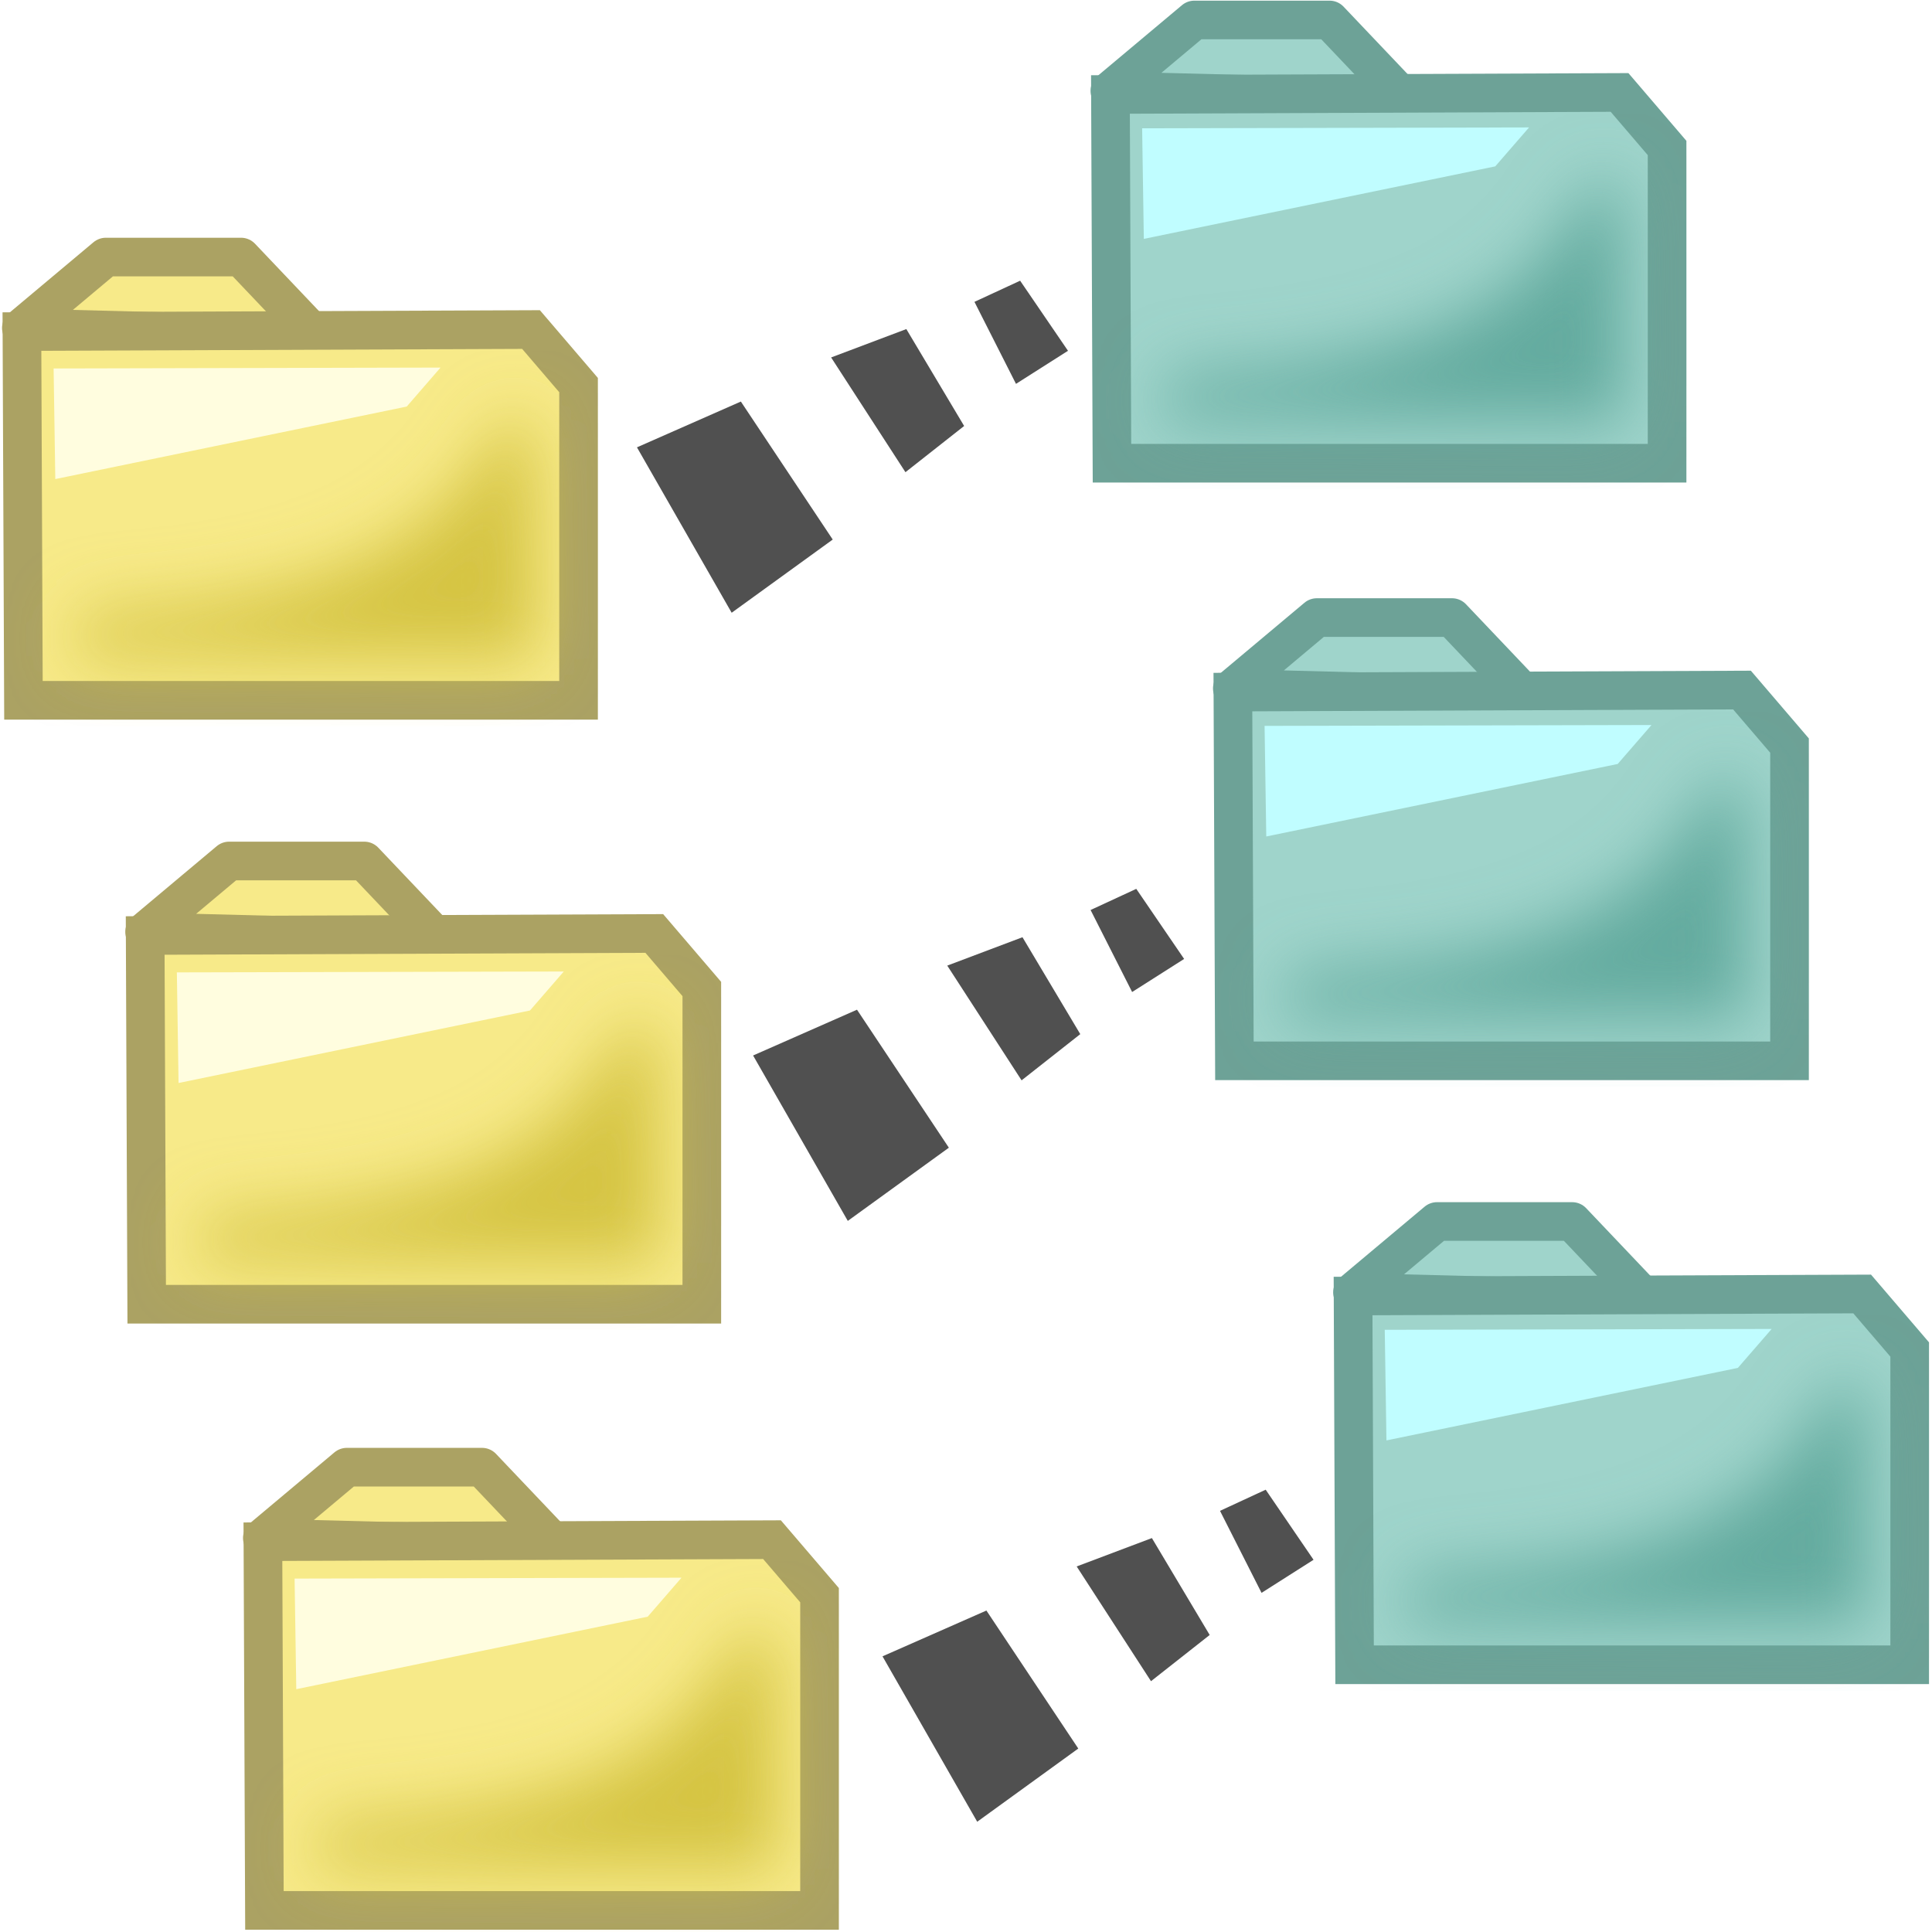
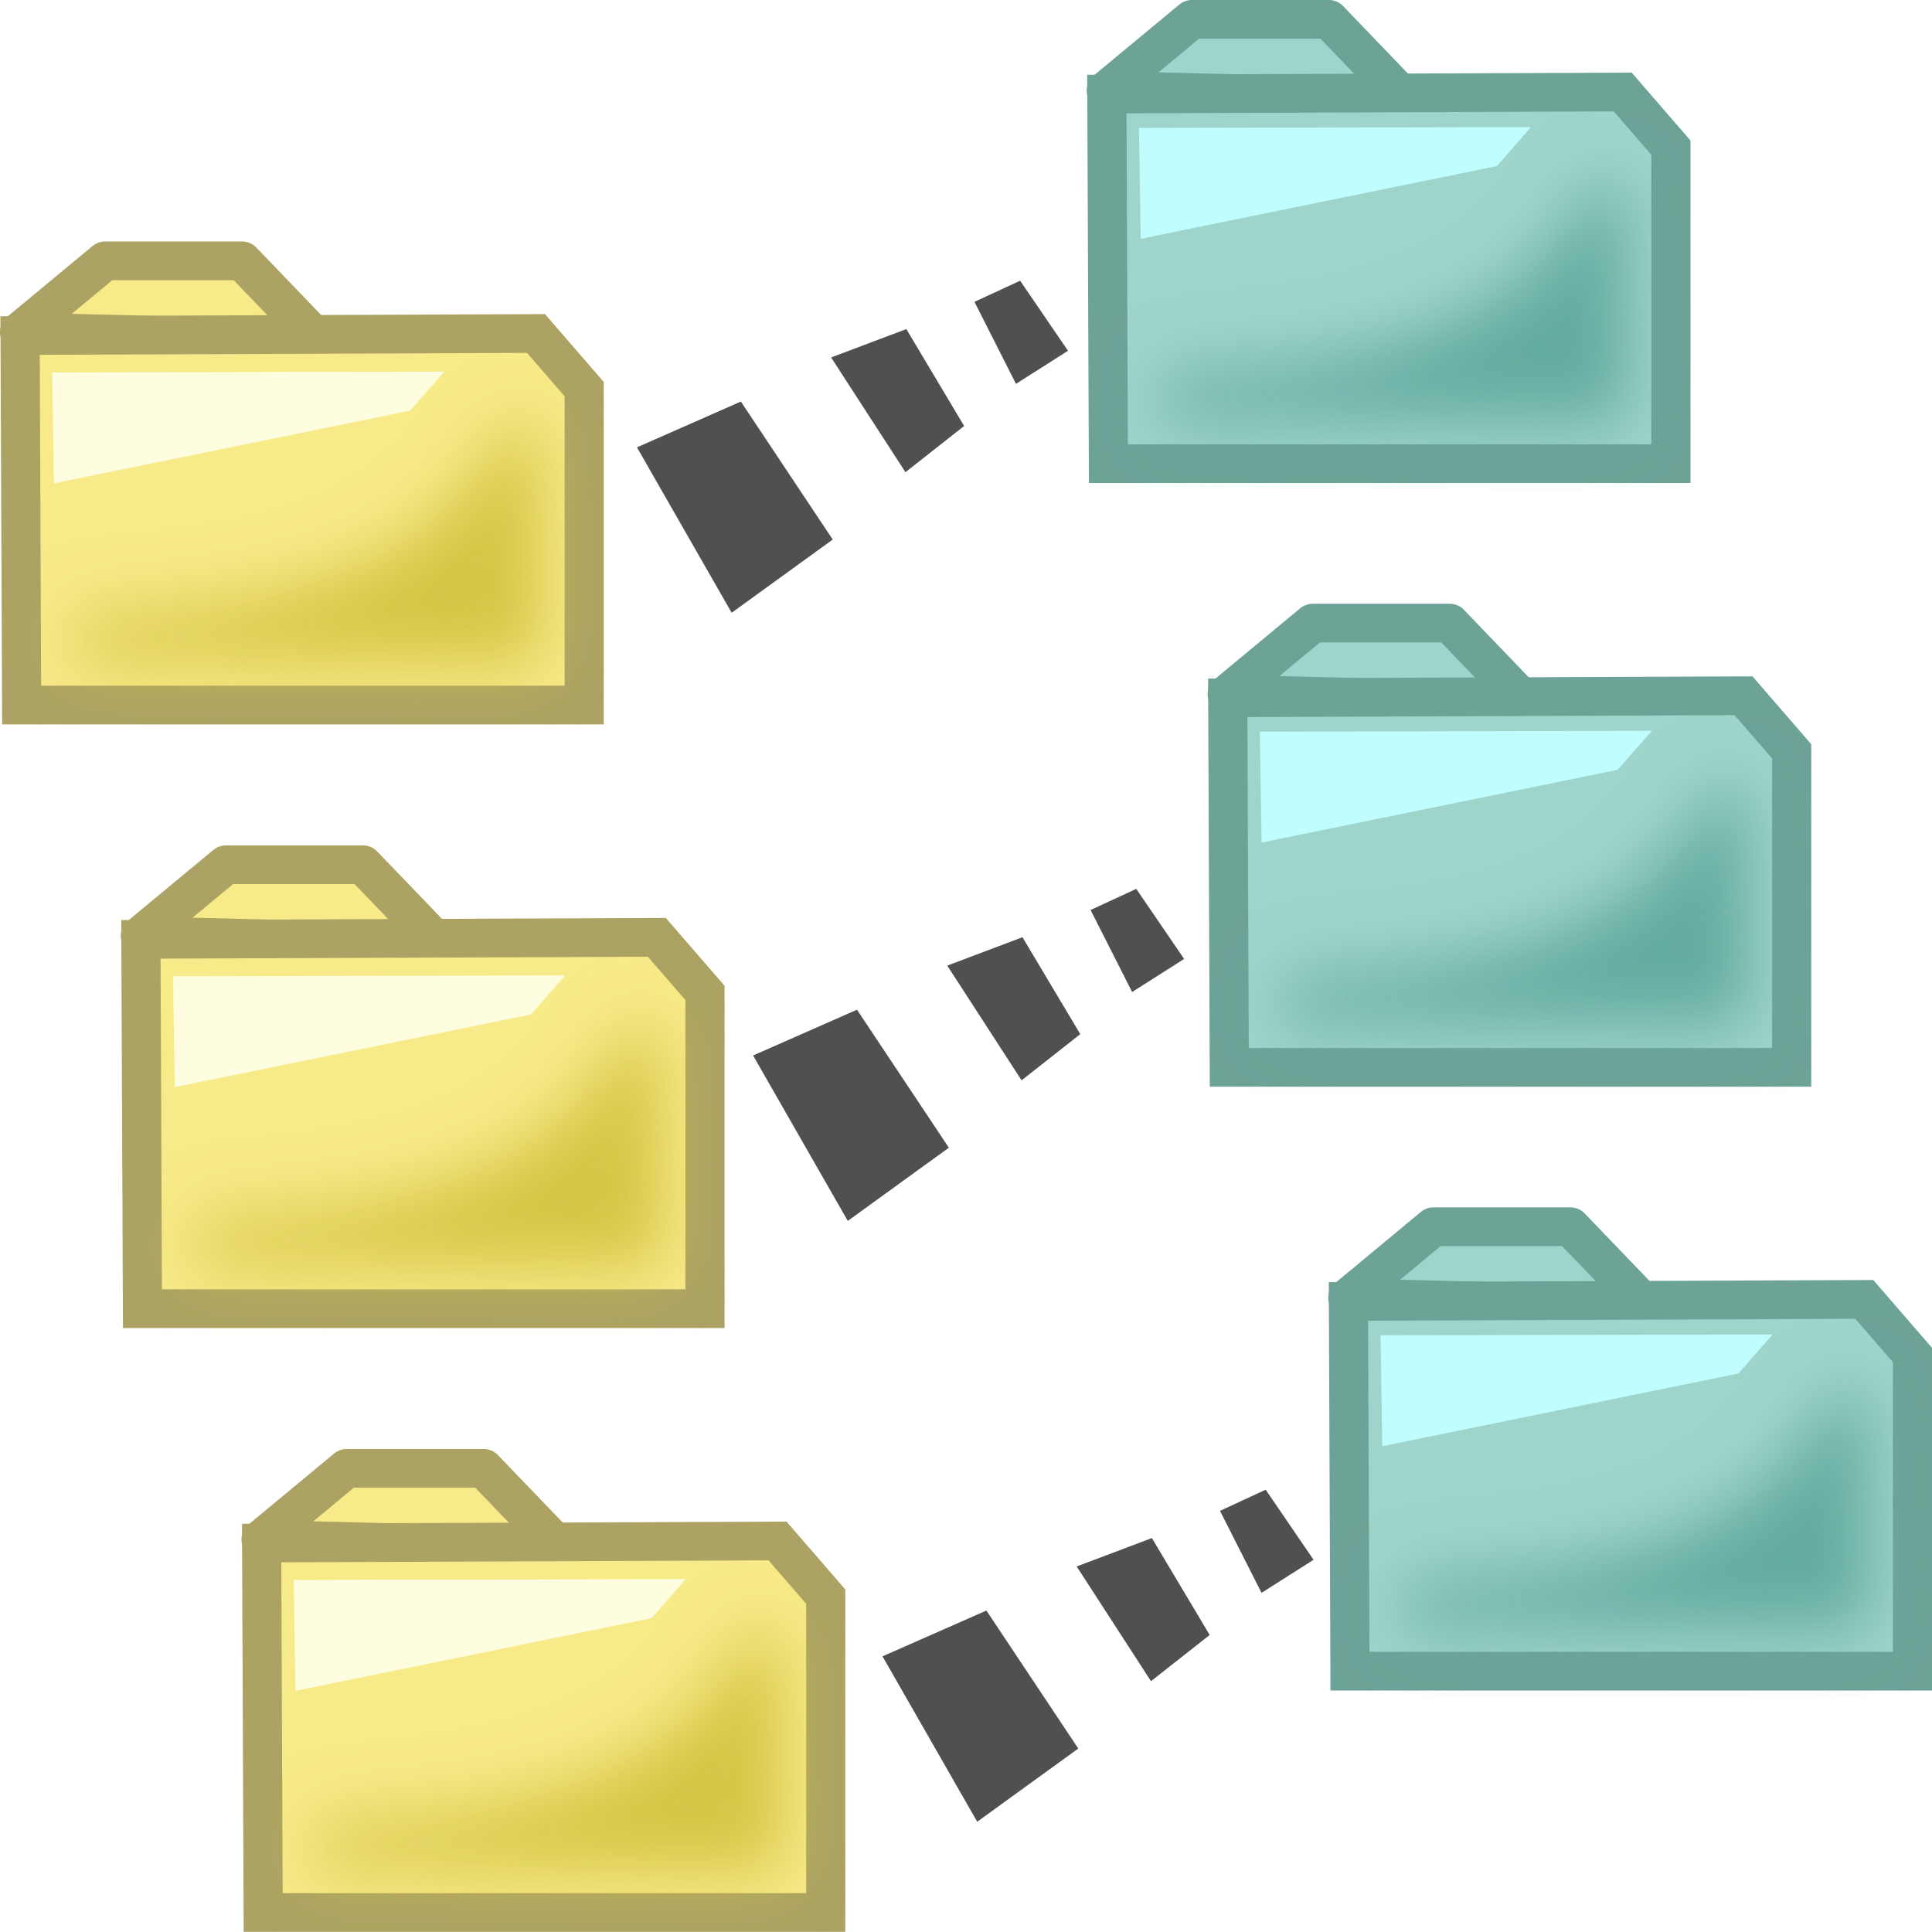
<svg xmlns="http://www.w3.org/2000/svg" width="90" height="90" id="svg2300" version="1.0">
  <defs id="defs2302">
-     <filter x="-0.289" width="1.579" y="-0.289" height="1.579" id="filter5024">
-       <feGaussianBlur stdDeviation="2.624" id="feGaussianBlur5026" />
-     </filter>
    <filter x="-0.134" width="1.267" y="-0.284" height="1.567" id="filter4593">
      <feGaussianBlur stdDeviation="1.183" id="feGaussianBlur4595" />
    </filter>
    <clipPath clipPathUnits="userSpaceOnUse" id="clipPath3642">
      <rect style="opacity:1;fill:#f300a2;fill-opacity:0.321;stroke:none;stroke-width:7;stroke-linecap:butt;stroke-linejoin:miter;stroke-miterlimit:4;stroke-dasharray:none;stroke-opacity:1" id="rect3609" width="32.243" height="58.073" x="551.873" y="975.05" />
    </clipPath>
    <clipPath clipPathUnits="userSpaceOnUse" id="clipPath4785">
      <path id="path4787" d="M 126.715,349.267 C 126.575,344.031 123.355,341.985 119.243,341.115 C 115.092,340.235 113.289,337.353 113.631,330.876 L 108.877,333.79 L 109.002,349.4 L 126.715,349.267 z " style="fill:none;fill-opacity:0.75;fill-rule:evenodd;stroke:#000000;stroke-width:1px;stroke-linecap:butt;stroke-linejoin:miter;stroke-opacity:1" />
    </clipPath>
-     <filter x="-0.106" width="1.212" y="-0.141" height="1.282" id="filter5875">
-       <feGaussianBlur stdDeviation="2.842" id="feGaussianBlur5877" />
-     </filter>
    <clipPath clipPathUnits="userSpaceOnUse" id="clipPath5889">
      <path id="path5891" d="M 114.868,215.18 L 114.879,255.84 L 161.064,255.839 L 161.038,217.745 L 151.005,209.888 L 114.89,209.868 L 114.868,215.18 z " style="fill:none;fill-opacity:1;fill-rule:evenodd;stroke:#ee4747;stroke-width:0.27;stroke-linecap:butt;stroke-linejoin:round;stroke-miterlimit:4;stroke-dasharray:none;stroke-opacity:1" />
    </clipPath>
  </defs>
  <g id="layer1">
    <g id="g4070" transform="matrix(0.4405474,-3.6036197e-2,3.6037251e-2,0.4405345,-55.6362,-225.4599)" style="fill:#505050;fill-opacity:1">
      <path id="path4072" d="M 146.924,571.109 L 155.45,589.298 L 166.695,582.477 L 158.231,567.192 L 146.924,571.109 z " style="fill:#505050;fill-opacity:1;fill-rule:evenodd;stroke:none;stroke-width:1px;stroke-linecap:butt;stroke-linejoin:miter;stroke-opacity:1" />
      <path id="path4074" d="M 168.091,563.336 L 174.912,576.027 L 181.474,571.677 L 176.235,561.001 L 168.091,563.336 z " style="fill:#505050;fill-opacity:1;fill-rule:evenodd;stroke:none;stroke-width:1px;stroke-linecap:butt;stroke-linejoin:miter;stroke-opacity:1" />
      <path id="path4076" d="M 183.624,558.727 L 187.282,567.698 L 193.028,564.671 L 188.604,556.898 L 183.624,558.727 z " style="fill:#505050;fill-opacity:1;fill-rule:evenodd;stroke:none;stroke-width:1px;stroke-linecap:butt;stroke-linejoin:miter;stroke-opacity:1" />
    </g>
-     <g id="g4600" transform="matrix(1.333159,0,0,1.33312,-134.8787,-374.8212)">
+     <g id="g4600" transform="matrix(1.351034,0,0,1.335792,-136.9109,-375.6547)">
      <path style="fill:#f7ea89;fill-opacity:1;fill-rule:evenodd;stroke:#aba263;stroke-width:1.35;stroke-linecap:butt;stroke-linejoin:round;stroke-miterlimit:4;stroke-dasharray:none;stroke-opacity:1" d="M 110.339,334.905 L 120.618,335.169 L 118.015,332.429 L 113.292,332.429 L 110.339,334.905 z " id="path4137" />
      <path id="path4139" d="M 110.359,335.033 L 110.412,347.918 L 129.809,347.918 L 129.809,336.902 L 128.148,334.962 L 110.359,335.033 z " style="fill:#f7ea89;fill-opacity:1;fill-rule:evenodd;stroke:#aba263;stroke-width:1.35;stroke-linecap:butt;stroke-linejoin:miter;stroke-miterlimit:4;stroke-dasharray:none;stroke-opacity:1" />
      <path id="path4141" d="M 124.986,336.291 L 111.466,336.322 L 111.525,340.187 L 123.805,337.653 L 124.986,336.291 z " style="fill:#fffddf;fill-opacity:1;fill-rule:evenodd;stroke:none;stroke-width:1px;stroke-linecap:butt;stroke-linejoin:miter;stroke-opacity:1" />
      <path transform="matrix(0.919753,0,0,1,10.29907,0)" id="path4162" d="M 110.9,346.339 L 128.342,346.447 L 128.235,338.372 C 127.582,337.651 126.881,338.533 126.47,339.159 C 123.9,343.069 119.325,344.447 111.675,344.882 C 110.893,344.926 110.224,346.062 110.9,346.339 z " style="fill:#d5c443;fill-opacity:1;fill-rule:evenodd;stroke:none;stroke-width:1px;stroke-linecap:butt;stroke-linejoin:miter;stroke-opacity:1;filter:url(#filter4593)" />
    </g>
-     <g id="g4627" transform="matrix(1.333159,0,0,1.33312,-140.3629,-403.0599)">
+     <g id="g4627" transform="matrix(1.351041,0,0,1.33529,-142.5355,-403.6069)">
      <path style="fill:#f7ea89;fill-opacity:1;fill-rule:evenodd;stroke:#aba263;stroke-width:1.35;stroke-linecap:butt;stroke-linejoin:round;stroke-miterlimit:4;stroke-dasharray:none;stroke-opacity:1" d="M 110.339,334.905 L 120.618,335.169 L 118.015,332.429 L 113.292,332.429 L 110.339,334.905 z " id="path4629" />
      <path id="path4631" d="M 110.359,335.033 L 110.412,347.918 L 129.809,347.918 L 129.809,336.902 L 128.148,334.962 L 110.359,335.033 z " style="fill:#f7ea89;fill-opacity:1;fill-rule:evenodd;stroke:#aba263;stroke-width:1.35;stroke-linecap:butt;stroke-linejoin:miter;stroke-miterlimit:4;stroke-dasharray:none;stroke-opacity:1" />
      <path id="path4633" d="M 124.986,336.291 L 111.466,336.322 L 111.525,340.187 L 123.805,337.653 L 124.986,336.291 z " style="fill:#fffddf;fill-opacity:1;fill-rule:evenodd;stroke:none;stroke-width:1px;stroke-linecap:butt;stroke-linejoin:miter;stroke-opacity:1" />
      <path transform="matrix(0.919753,0,0,1,10.29907,0)" id="path4635" d="M 110.9,346.339 L 128.342,346.447 L 128.235,338.372 C 127.582,337.651 126.881,338.533 126.47,339.159 C 123.9,343.069 119.325,344.447 111.675,344.882 C 110.893,344.926 110.224,346.062 110.9,346.339 z " style="fill:#d5c443;fill-opacity:1;fill-rule:evenodd;stroke:none;stroke-width:1px;stroke-linecap:butt;stroke-linejoin:miter;stroke-opacity:1;filter:url(#filter4593)" />
    </g>
-     <g id="g4637" transform="matrix(1.333159,0,0,1.33312,-146.1045,-431.193)">
+     <g id="g4637" transform="matrix(1.351042,0,0,1.33595,-148.1641,-431.9571)">
      <path style="fill:#f7ea89;fill-opacity:1;fill-rule:evenodd;stroke:#aba263;stroke-width:1.35;stroke-linecap:butt;stroke-linejoin:round;stroke-miterlimit:4;stroke-dasharray:none;stroke-opacity:1" d="M 110.339,334.905 L 120.618,335.169 L 118.015,332.429 L 113.292,332.429 L 110.339,334.905 z " id="path4639" />
      <path id="path4641" d="M 110.359,335.033 L 110.412,347.918 L 129.809,347.918 L 129.809,336.902 L 128.148,334.962 L 110.359,335.033 z " style="fill:#f7ea89;fill-opacity:1;fill-rule:evenodd;stroke:#aba263;stroke-width:1.35;stroke-linecap:butt;stroke-linejoin:miter;stroke-miterlimit:4;stroke-dasharray:none;stroke-opacity:1" />
      <path id="path4643" d="M 124.986,336.291 L 111.466,336.322 L 111.525,340.187 L 123.805,337.653 L 124.986,336.291 z " style="fill:#fffddf;fill-opacity:1;fill-rule:evenodd;stroke:none;stroke-width:1px;stroke-linecap:butt;stroke-linejoin:miter;stroke-opacity:1" />
      <path transform="matrix(0.919753,0,0,1,10.29907,0)" id="path4645" d="M 110.9,346.339 L 128.342,346.447 L 128.235,338.372 C 127.582,337.651 126.881,338.533 126.47,339.159 C 123.9,343.069 119.325,344.447 111.675,344.882 C 110.893,344.926 110.224,346.062 110.9,346.339 z " style="fill:#d5c443;fill-opacity:1;fill-rule:evenodd;stroke:none;stroke-width:1px;stroke-linecap:butt;stroke-linejoin:miter;stroke-opacity:1;filter:url(#filter4593)" />
    </g>
-     <g id="g4661" transform="matrix(1.333159,0,0,1.33312,-95.39685,-442.2377)">
+     <g id="g4661" transform="matrix(1.350921,0,0,1.336251,-97.52441,-443.307)">
      <path style="fill:#9fd4cb;fill-opacity:1;fill-rule:evenodd;stroke:#6da297;stroke-width:1.35;stroke-linecap:butt;stroke-linejoin:round;stroke-miterlimit:4;stroke-dasharray:none;stroke-opacity:1" d="M 110.339,334.905 L 120.618,335.169 L 118.015,332.429 L 113.292,332.429 L 110.339,334.905 z " id="path4663" />
      <path id="path4665" d="M 110.359,335.033 L 110.412,347.918 L 129.809,347.918 L 129.809,336.902 L 128.148,334.962 L 110.359,335.033 z " style="fill:#9fd4cb;fill-opacity:1;fill-rule:evenodd;stroke:#6da297;stroke-width:1.35;stroke-linecap:butt;stroke-linejoin:miter;stroke-miterlimit:4;stroke-dasharray:none;stroke-opacity:1" />
      <path id="path4667" d="M 124.986,336.184 L 111.466,336.214 L 111.525,340.079 L 123.805,337.545 L 124.986,336.184 z " style="fill:#c0fdff;fill-opacity:1;fill-rule:evenodd;stroke:none;stroke-width:1px;stroke-linecap:butt;stroke-linejoin:miter;stroke-opacity:1" />
      <path transform="matrix(0.919753,0,0,1,10.29907,0)" id="path4669" d="M 110.9,346.339 L 128.342,346.447 L 128.235,338.372 C 127.582,337.651 126.881,338.533 126.47,339.159 C 123.9,343.069 119.325,344.447 111.675,344.882 C 110.893,344.926 110.224,346.062 110.9,346.339 z " style="fill:#64ab9f;fill-opacity:1;fill-rule:evenodd;stroke:none;stroke-width:1px;stroke-linecap:butt;stroke-linejoin:miter;stroke-opacity:1;filter:url(#filter4593)" />
    </g>
-     <g id="g4671" transform="matrix(1.333159,0,0,1.33312,-89.69302,-414.3993)">
+     <g id="g4671" transform="matrix(1.350663,0,0,1.336119,-91.86473,-415.1382)">
      <path style="fill:#9fd4cb;fill-opacity:1;fill-rule:evenodd;stroke:#6da297;stroke-width:1.35;stroke-linecap:butt;stroke-linejoin:round;stroke-miterlimit:4;stroke-dasharray:none;stroke-opacity:1" d="M 110.339,334.905 L 120.618,335.169 L 118.015,332.429 L 113.292,332.429 L 110.339,334.905 z " id="path4673" />
      <path id="path4675" d="M 110.359,335.033 L 110.412,347.918 L 129.809,347.918 L 129.809,336.902 L 128.148,334.962 L 110.359,335.033 z " style="fill:#9fd4cb;fill-opacity:1;fill-rule:evenodd;stroke:#6da297;stroke-width:1.35;stroke-linecap:butt;stroke-linejoin:miter;stroke-miterlimit:4;stroke-dasharray:none;stroke-opacity:1" />
      <path id="path4677" d="M 124.986,336.184 L 111.466,336.214 L 111.525,340.079 L 123.805,337.545 L 124.986,336.184 z " style="fill:#c0fdff;fill-opacity:1;fill-rule:evenodd;stroke:none;stroke-width:1px;stroke-linecap:butt;stroke-linejoin:miter;stroke-opacity:1" />
      <path transform="matrix(0.919753,0,0,1,10.29907,0)" id="path4679" d="M 110.9,346.339 L 128.342,346.447 L 128.235,338.372 C 127.582,337.651 126.881,338.533 126.47,339.159 C 123.9,343.069 119.325,344.447 111.675,344.882 C 110.893,344.926 110.224,346.062 110.9,346.339 z " style="fill:#64ab9f;fill-opacity:1;fill-rule:evenodd;stroke:none;stroke-width:1px;stroke-linecap:butt;stroke-linejoin:miter;stroke-opacity:1;filter:url(#filter4593)" />
    </g>
-     <g id="g4681" transform="matrix(1.333159,0,0,1.33312,-84.09493,-386.2661)">
+     <g id="g4681" transform="matrix(1.350941,0,0,1.336564,-86.27336,-387.1668)">
      <path style="fill:#9fd4cb;fill-opacity:1;fill-rule:evenodd;stroke:#6da297;stroke-width:1.35;stroke-linecap:butt;stroke-linejoin:round;stroke-miterlimit:4;stroke-dasharray:none;stroke-opacity:1" d="M 110.339,334.905 L 120.618,335.169 L 118.015,332.429 L 113.292,332.429 L 110.339,334.905 z " id="path4683" />
      <path id="path4685" d="M 110.359,335.033 L 110.412,347.918 L 129.809,347.918 L 129.809,336.902 L 128.148,334.962 L 110.359,335.033 z " style="fill:#9fd4cb;fill-opacity:1;fill-rule:evenodd;stroke:#6da297;stroke-width:1.35;stroke-linecap:butt;stroke-linejoin:miter;stroke-miterlimit:4;stroke-dasharray:none;stroke-opacity:1" />
      <path id="path4687" d="M 124.986,336.184 L 111.466,336.214 L 111.525,340.079 L 123.805,337.545 L 124.986,336.184 z " style="fill:#c0fdff;fill-opacity:1;fill-rule:evenodd;stroke:none;stroke-width:1px;stroke-linecap:butt;stroke-linejoin:miter;stroke-opacity:1" />
      <path transform="matrix(0.919753,0,0,1,10.29907,0)" id="path4689" d="M 110.9,346.339 L 128.342,346.447 L 128.235,338.372 C 127.582,337.651 126.881,338.533 126.47,339.159 C 123.9,343.069 119.325,344.447 111.675,344.882 C 110.893,344.926 110.224,346.062 110.9,346.339 z " style="fill:#64ab9f;fill-opacity:1;fill-rule:evenodd;stroke:none;stroke-width:1px;stroke-linecap:butt;stroke-linejoin:miter;stroke-opacity:1;filter:url(#filter4593)" />
    </g>
    <g id="g4691" transform="matrix(0.4405474,-3.6036197e-2,3.6037251e-2,0.4405345,-50.22618,-197.1299)" style="fill:#505050;fill-opacity:1">
      <path id="path4693" d="M 146.924,571.109 L 155.45,589.298 L 166.695,582.477 L 158.231,567.192 L 146.924,571.109 z " style="fill:#505050;fill-opacity:1;fill-rule:evenodd;stroke:none;stroke-width:1px;stroke-linecap:butt;stroke-linejoin:miter;stroke-opacity:1" />
      <path id="path4695" d="M 168.091,563.336 L 174.912,576.027 L 181.474,571.677 L 176.235,561.001 L 168.091,563.336 z " style="fill:#505050;fill-opacity:1;fill-rule:evenodd;stroke:none;stroke-width:1px;stroke-linecap:butt;stroke-linejoin:miter;stroke-opacity:1" />
      <path id="path4697" d="M 183.624,558.727 L 187.282,567.698 L 193.028,564.671 L 188.604,556.898 L 183.624,558.727 z " style="fill:#505050;fill-opacity:1;fill-rule:evenodd;stroke:none;stroke-width:1px;stroke-linecap:butt;stroke-linejoin:miter;stroke-opacity:1" />
    </g>
    <g id="g4699" transform="matrix(0.4405474,-3.6036197e-2,3.6037251e-2,0.4405345,-44.19747,-169.1403)" style="fill:#505050;fill-opacity:1">
      <path id="path4701" d="M 146.924,571.109 L 155.45,589.298 L 166.695,582.477 L 158.231,567.192 L 146.924,571.109 z " style="fill:#505050;fill-opacity:1;fill-rule:evenodd;stroke:none;stroke-width:1px;stroke-linecap:butt;stroke-linejoin:miter;stroke-opacity:1" />
      <path id="path4703" d="M 168.091,563.336 L 174.912,576.027 L 181.474,571.677 L 176.235,561.001 L 168.091,563.336 z " style="fill:#505050;fill-opacity:1;fill-rule:evenodd;stroke:none;stroke-width:1px;stroke-linecap:butt;stroke-linejoin:miter;stroke-opacity:1" />
      <path id="path4705" d="M 183.624,558.727 L 187.282,567.698 L 193.028,564.671 L 188.604,556.898 L 183.624,558.727 z " style="fill:#505050;fill-opacity:1;fill-rule:evenodd;stroke:none;stroke-width:1px;stroke-linecap:butt;stroke-linejoin:miter;stroke-opacity:1" />
    </g>
  </g>
</svg>
